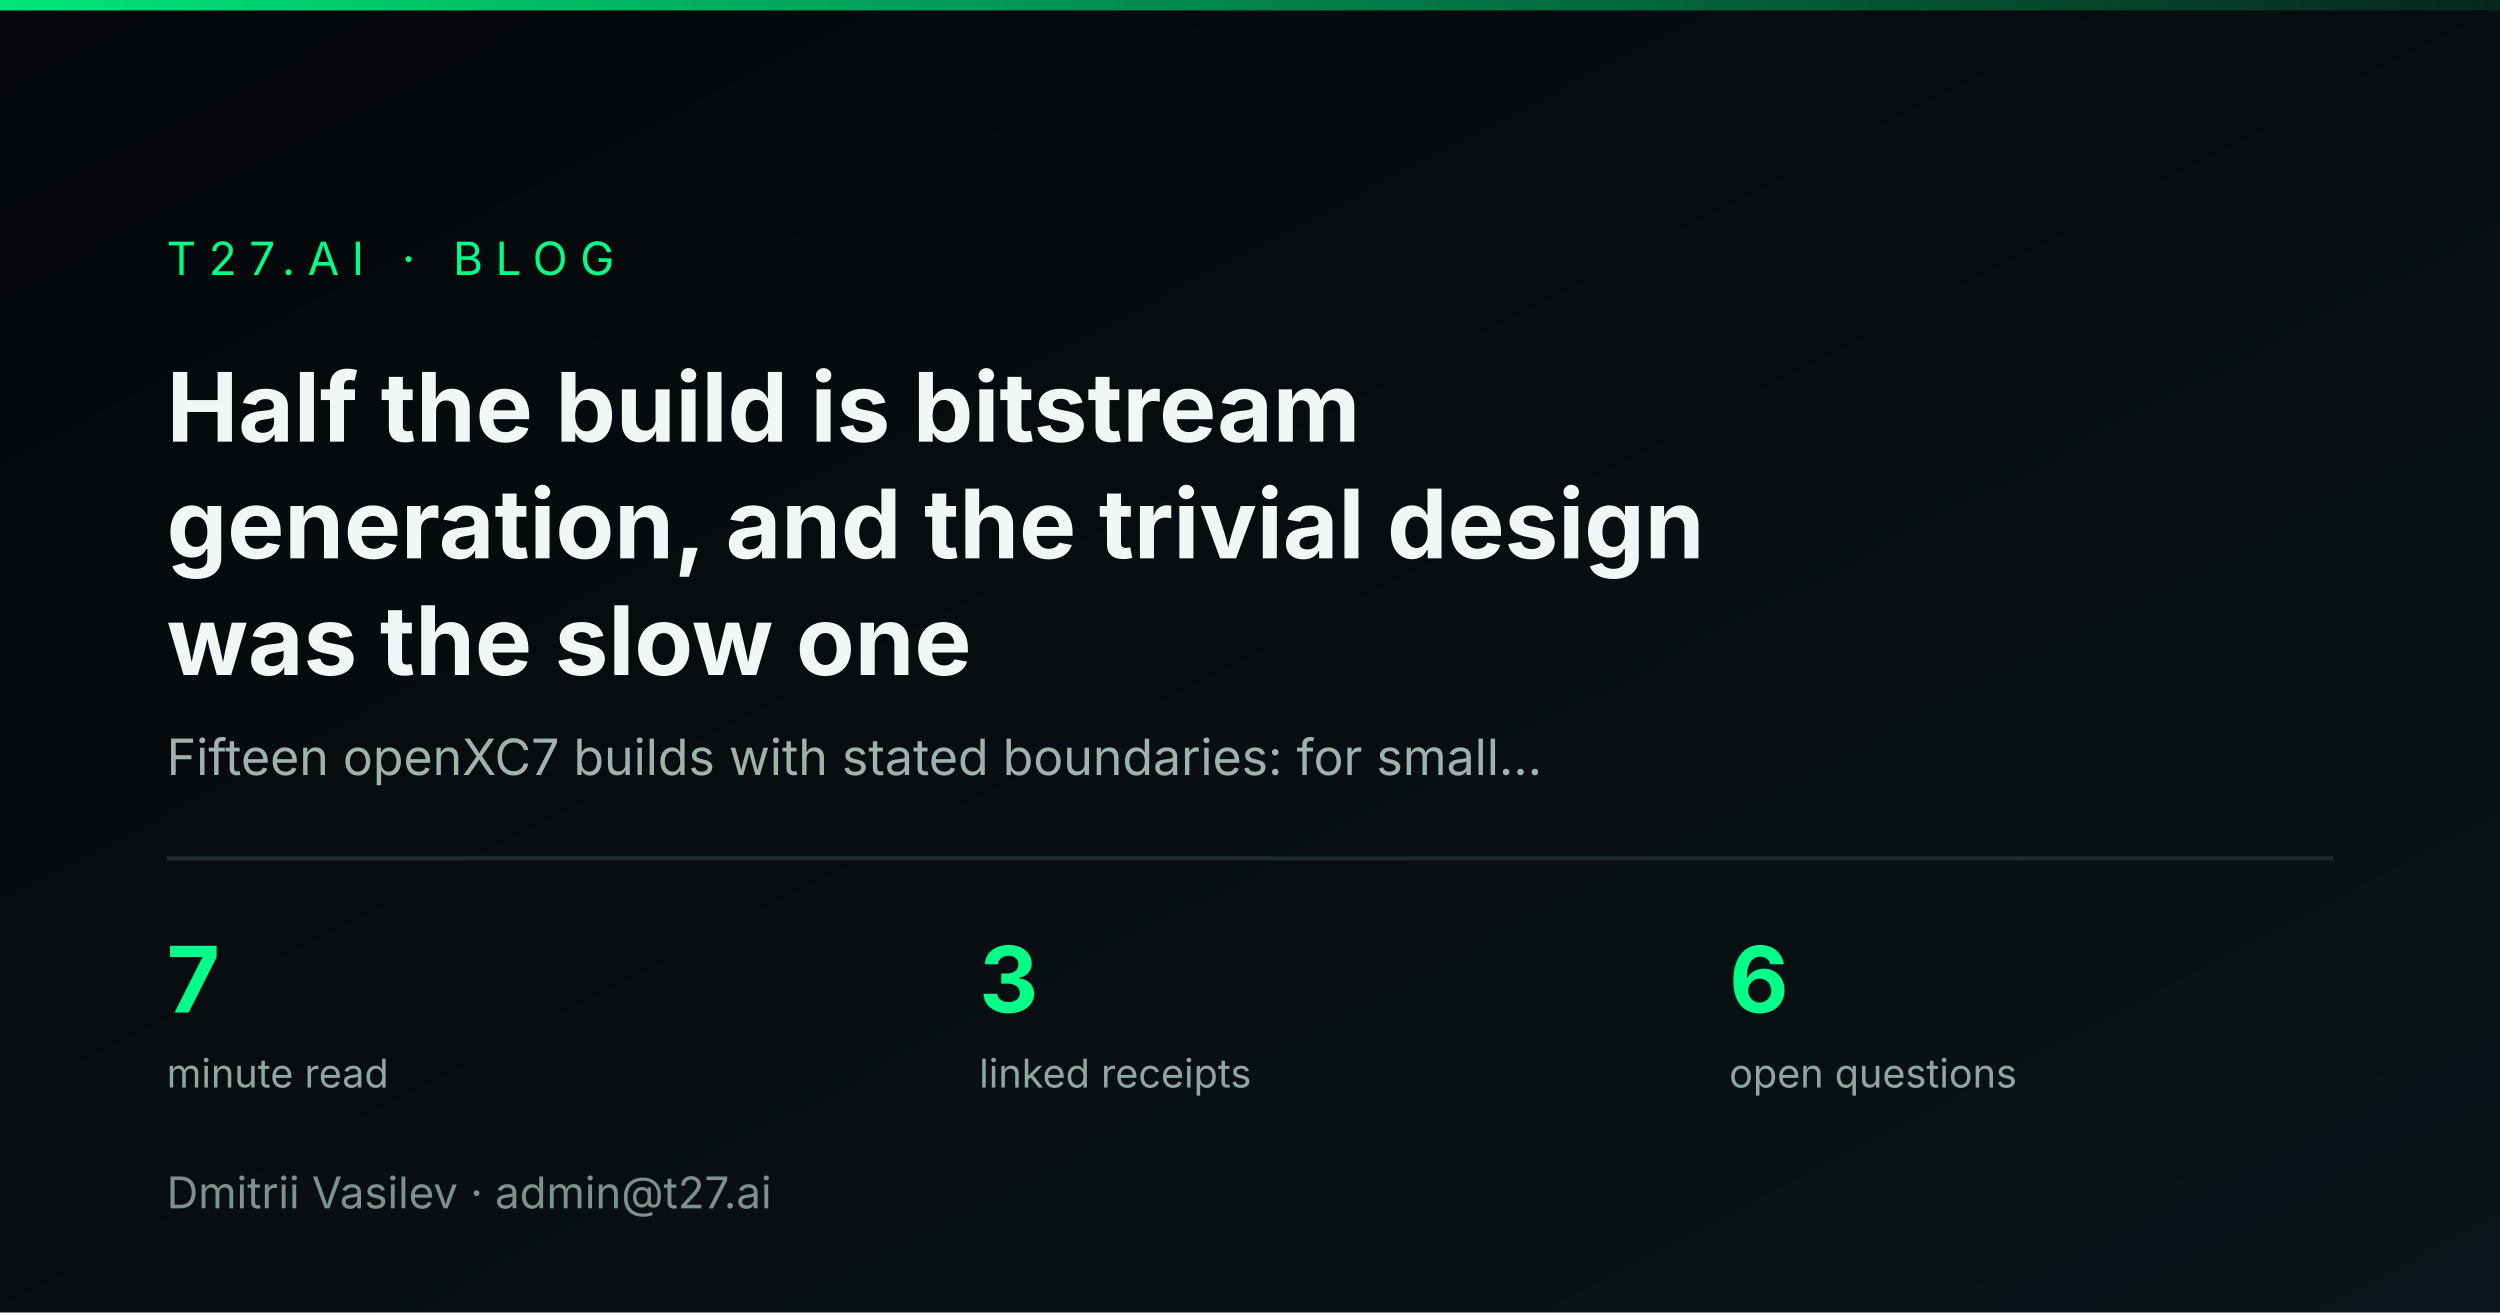
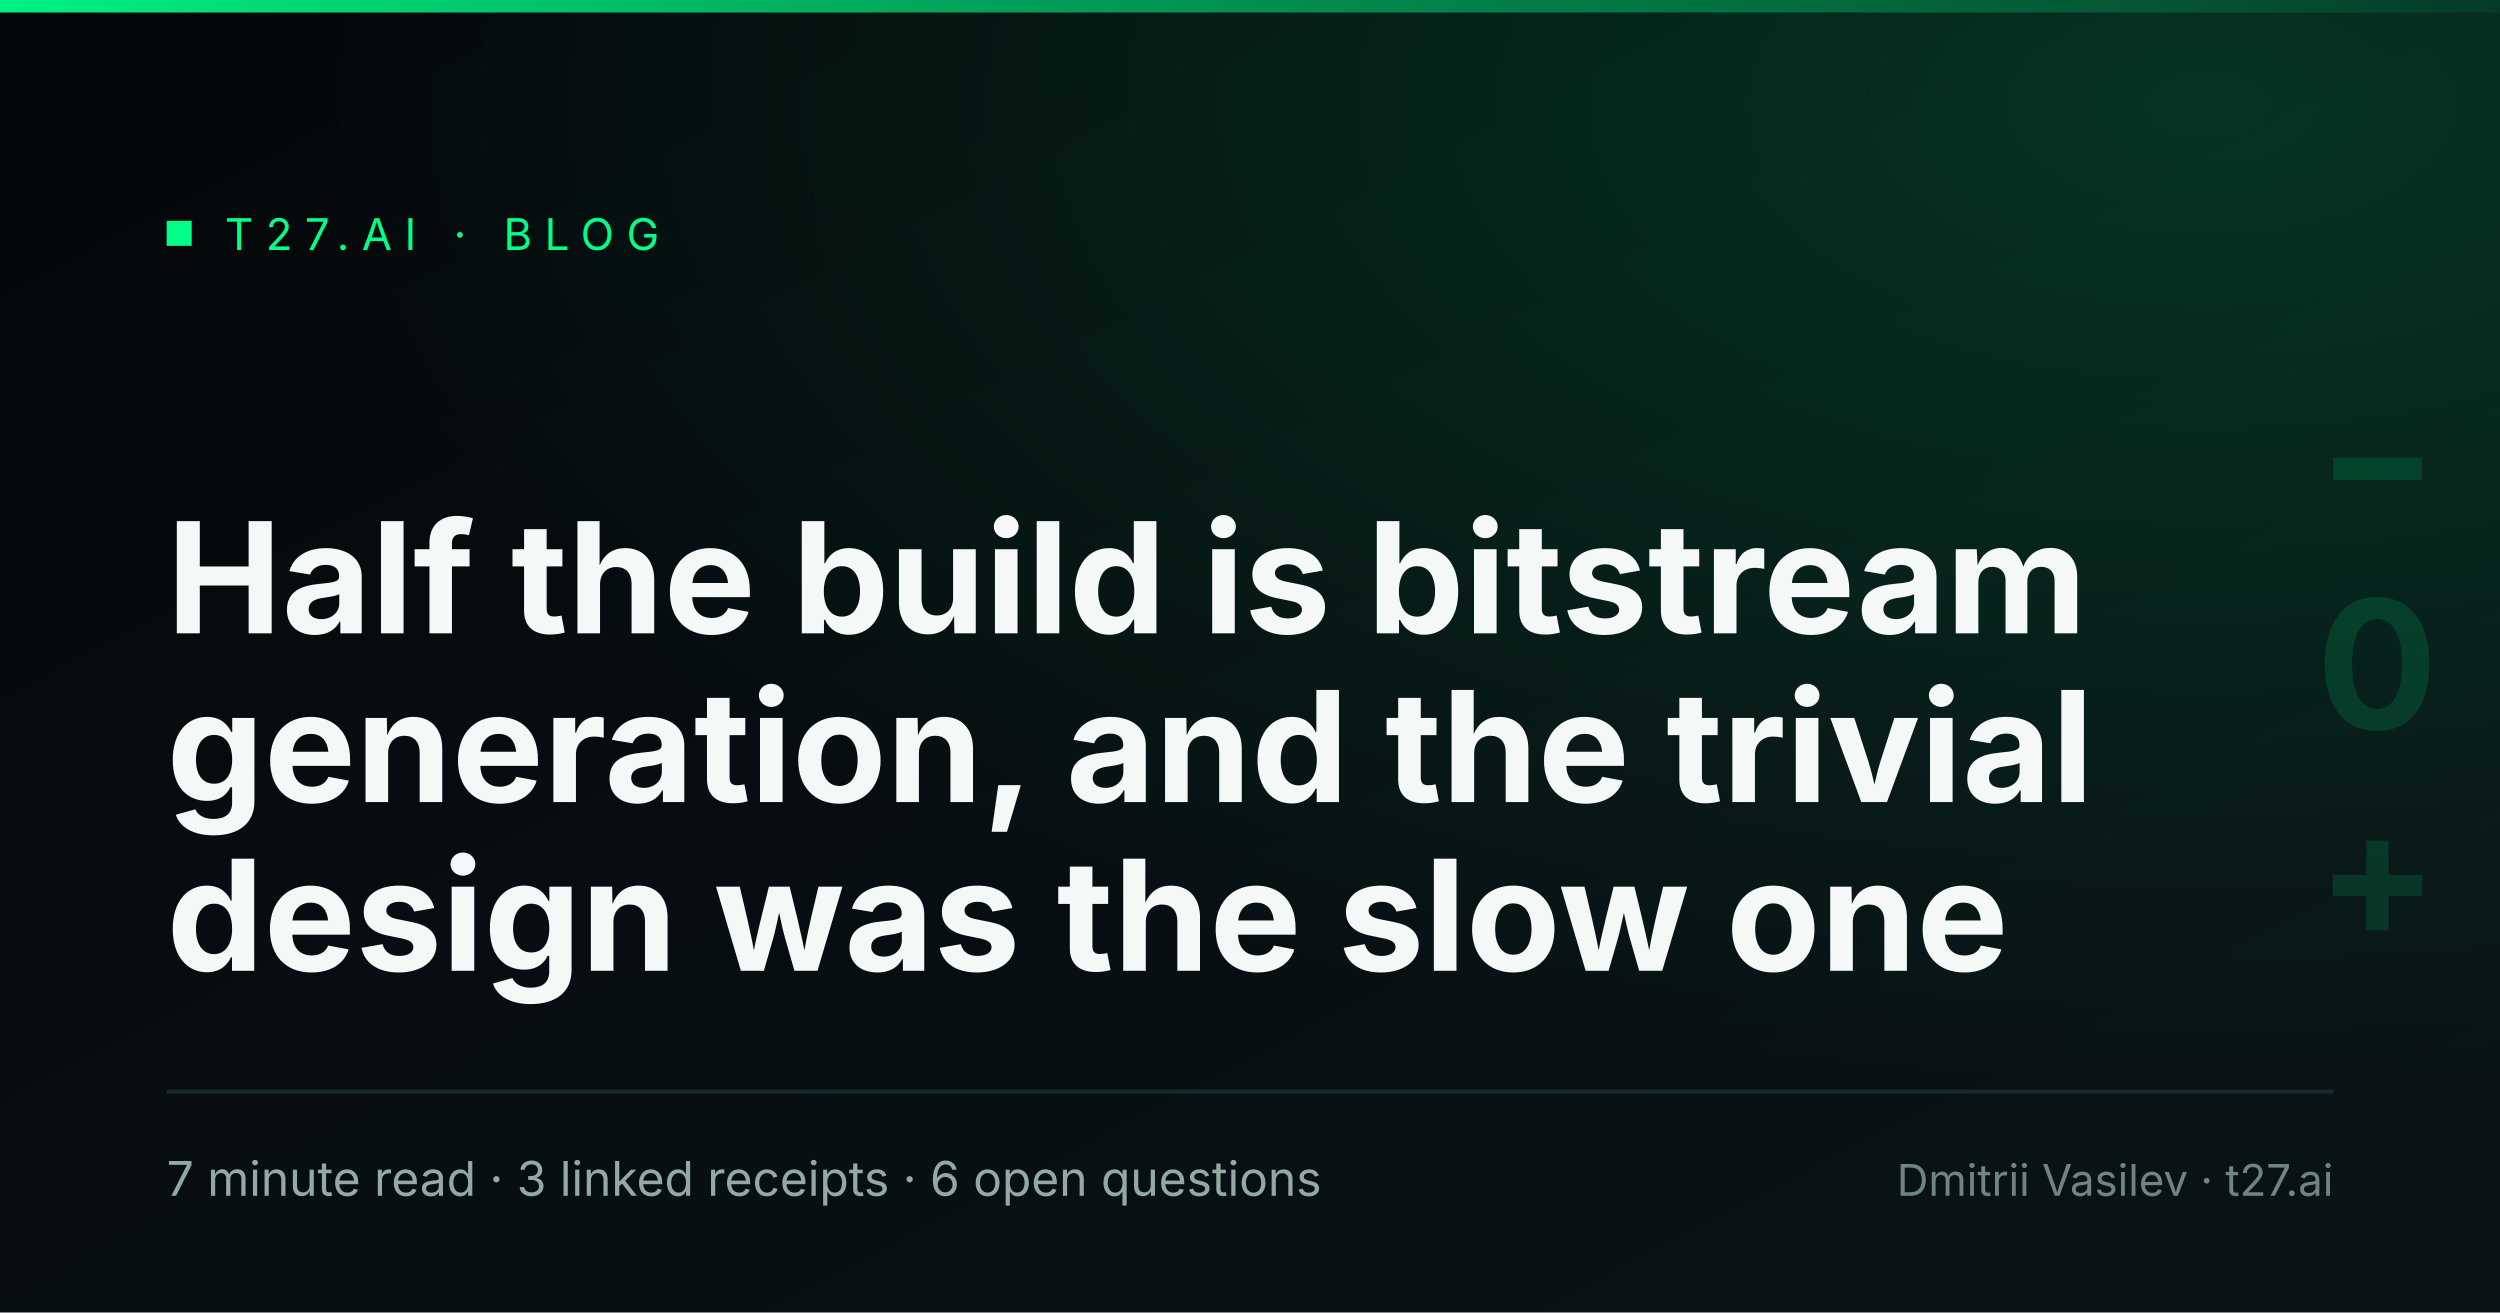
<svg xmlns="http://www.w3.org/2000/svg" width="1200" height="630" viewBox="0 0 1200 630" role="img" aria-label="Half the build is bitstream generation, and the trivial design was the slow one">
  <defs>
    <linearGradient id="bg" x1="0" y1="0" x2="1" y2="1">
-       <stop offset="0%" stop-color="#05070a" />
-       <stop offset="100%" stop-color="#0b1418" />
+       <stop offset="0%" stop-color="#04070a" />
+       <stop offset="100%" stop-color="#0a1417" />
    </linearGradient>
+     <radialGradient id="halo" cx="0.88" cy="0.08" r="0.75">
+       <stop offset="0%" stop-color="#00ff88" stop-opacity="0.16" />
+       <stop offset="100%" stop-color="#00ff88" stop-opacity="0" />
+     </radialGradient>
    <linearGradient id="glow" x1="0" y1="0" x2="1" y2="0">
-       <stop offset="0%" stop-color="#00ff88" stop-opacity="0.9" />
-       <stop offset="100%" stop-color="#00ff88" stop-opacity="0.1" />
+       <stop offset="0%" stop-color="#00ff88" stop-opacity="0.95" />
+       <stop offset="100%" stop-color="#00ff88" stop-opacity="0.06" />
    </linearGradient>
  </defs>
  <rect width="1200" height="630" fill="url(#bg)" />
-   <rect x="0" y="0" width="1200" height="5" fill="url(#glow)" />
-   <text x="80" y="132" font-family="Inter,Helvetica,Arial,sans-serif" font-size="22" fill="#00ff88" letter-spacing="6">T27.AI · BLOG</text>
-   <text x="80" y="212" font-family="Inter,Helvetica,Arial,sans-serif" font-size="46" font-weight="700" fill="#f2f6f4">Half the build is bitstream</text>
-   <text x="80" y="268" font-family="Inter,Helvetica,Arial,sans-serif" font-size="46" font-weight="700" fill="#f2f6f4">generation, and the trivial design</text>
-   <text x="80" y="324" font-family="Inter,Helvetica,Arial,sans-serif" font-size="46" font-weight="700" fill="#f2f6f4">was the slow one</text>
-   <text x="80" y="372" font-family="Inter,Helvetica,Arial,sans-serif" font-size="24" fill="#9fb3ab">Fifteen openXC7 builds with stated boundaries: for small…</text>
-   <text x="80" y="486" font-family="Inter,Helvetica,Arial,sans-serif" font-size="44" font-weight="700" fill="#00ff88">7</text>
-   <text x="80" y="522" font-family="Inter,Helvetica,Arial,sans-serif" font-size="19" fill="#8fa79f">minute read</text>
-   <text x="470" y="486" font-family="Inter,Helvetica,Arial,sans-serif" font-size="44" font-weight="700" fill="#00ff88">3</text>
-   <text x="470" y="522" font-family="Inter,Helvetica,Arial,sans-serif" font-size="19" fill="#8fa79f">linked receipts</text>
-   <text x="830" y="486" font-family="Inter,Helvetica,Arial,sans-serif" font-size="44" font-weight="700" fill="#00ff88">6</text>
-   <text x="830" y="522" font-family="Inter,Helvetica,Arial,sans-serif" font-size="19" fill="#8fa79f">open questions</text>
-   <text x="80" y="580" font-family="Inter,Helvetica,Arial,sans-serif" font-size="21" fill="#7d928b">Dmitrii Vasilev · admin@t27.ai</text>
-   <line x1="80" y1="412" x2="1120" y2="412" stroke="#1d2b2a" stroke-width="2" />
+   <rect width="1200" height="630" fill="url(#halo)" />
+   <text x="1112" y="250" font-family="Inter,Helvetica,Arial,sans-serif" font-size="86" font-weight="700" fill="#00ff88" opacity="0.13">−</text>
+   <text x="1112" y="350" font-family="Inter,Helvetica,Arial,sans-serif" font-size="86" font-weight="700" fill="#00ff88" opacity="0.13">0</text>
+   <text x="1112" y="450" font-family="Inter,Helvetica,Arial,sans-serif" font-size="86" font-weight="700" fill="#00ff88" opacity="0.13">+</text>
+   <rect x="0" y="0" width="1200" height="6" fill="url(#glow)" />
+   <rect x="80" y="106" width="12" height="12" fill="#00ff88" />
+   <text x="108" y="120" font-family="Inter,Helvetica,Arial,sans-serif" font-size="21" letter-spacing="6" fill="#00ff88">T27.AI · BLOG</text>
+   <text x="80" y="304" font-family="Inter,Helvetica,Arial,sans-serif" font-size="74" font-weight="700" fill="#f4f8f6">Half the build is bitstream</text>
+   <text x="80" y="385" font-family="Inter,Helvetica,Arial,sans-serif" font-size="74" font-weight="700" fill="#f4f8f6">generation, and the trivial</text>
+   <text x="80" y="466" font-family="Inter,Helvetica,Arial,sans-serif" font-size="74" font-weight="700" fill="#f4f8f6">design was the slow one</text>
+   <line x1="80" y1="524" x2="1120" y2="524" stroke="#18292b" stroke-width="2" />
+   <text x="80" y="574" font-family="Inter,Helvetica,Arial,sans-serif" font-size="23" fill="#93aaa2">7 minute read  ·  3 linked receipts  ·  6 open questions</text>
+   <text x="1120" y="574" text-anchor="end" font-family="Inter,Helvetica,Arial,sans-serif" font-size="21" fill="#6f8580">Dmitrii Vasilev · t27.ai</text>
</svg>
